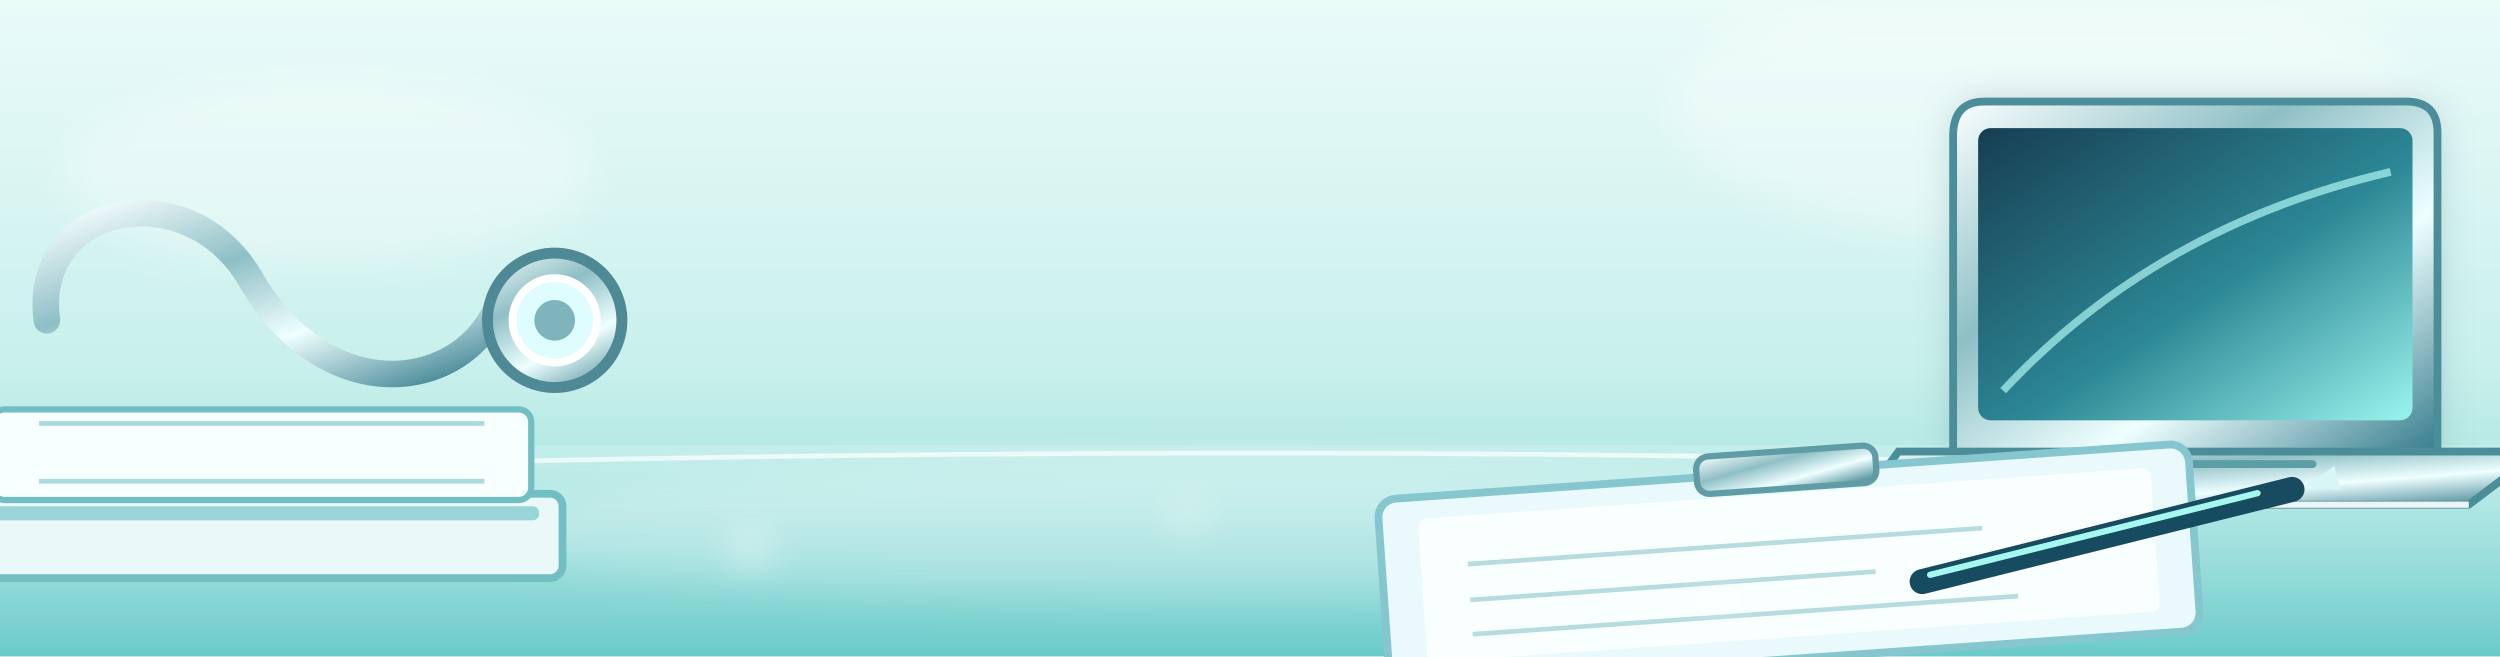
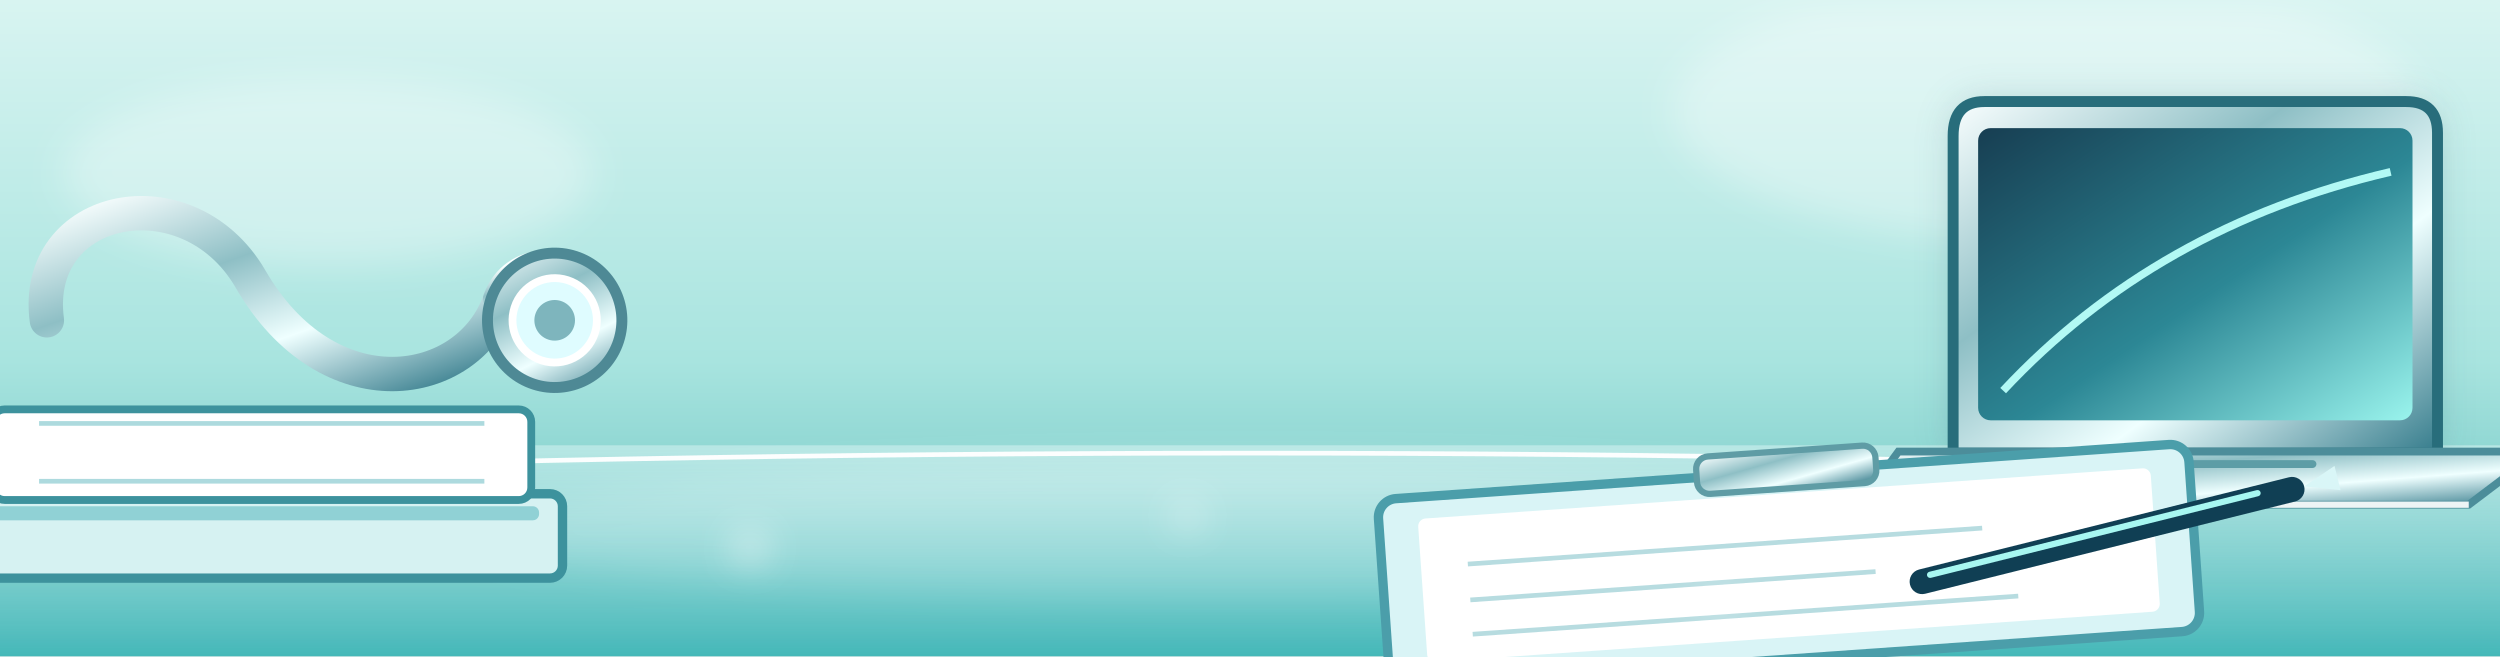
<svg xmlns="http://www.w3.org/2000/svg" viewBox="0 0 1600 420">
  <defs>
    <linearGradient id="bg" x2="0" y2="1">
-       <stop stop-color="#eafbf8" />
-       <stop offset=".55" stop-color="#c9f0ec" />
-       <stop offset="1" stop-color="#8bd9d5" />
+       <stop stop-color="#d8f4f1" />
+       <stop offset=".55" stop-color="#a8e4df" />
+       <stop offset="1" stop-color="#5abbb9" />
    </linearGradient>
    <linearGradient id="desk" x2="0" y2="1">
-       <stop stop-color="#f4ffff" stop-opacity=".2" />
-       <stop offset="1" stop-color="#3ab6b8" stop-opacity=".42" />
+       <stop stop-color="#f4ffff" stop-opacity=".38" />
+       <stop offset="1" stop-color="#3ab6b8" stop-opacity=".68" />
    </linearGradient>
    <linearGradient id="metal" x2="1" y2="1">
      <stop stop-color="#faffff" />
      <stop offset=".35" stop-color="#8ebfc5" />
      <stop offset=".65" stop-color="#efffff" />
      <stop offset="1" stop-color="#347b8b" />
    </linearGradient>
    <linearGradient id="screen" x2="1" y2="1">
      <stop stop-color="#173e52" />
      <stop offset=".55" stop-color="#2c8795" />
      <stop offset="1" stop-color="#9af4ed" />
    </linearGradient>
    <filter id="glow" x="-50%" y="-50%" width="200%" height="200%">
      <feGaussianBlur stdDeviation="12" />
    </filter>
    <filter id="shadow" x="-30%" y="-30%" width="160%" height="180%">
      <feGaussianBlur stdDeviation="12" />
    </filter>
  </defs>
  <rect width="1600" height="420" fill="url(#bg)" />
  <g opacity=".32" filter="url(#glow)" fill="#fff">
    <ellipse cx="210" cy="110" rx="170" ry="60" />
    <ellipse cx="1310" cy="70" rx="240" ry="85" />
    <ellipse cx="800" cy="340" rx="500" ry="45" />
  </g>
  <rect y="285" width="1600" height="135" fill="url(#desk)" />
-   <path d="M0 305 Q800 275 1600 305" fill="none" stroke="#fff" stroke-opacity=".7" stroke-width="3" />
+   <path d="M0 305 Q800 275 1600 305" fill="none" stroke="#fff" stroke-opacity=".95" stroke-width="3" />
  <g transform="translate(-30 240)">
-     <rect x="0" y="76" width="390" height="54" rx="8" fill="#eaf8f8" stroke="#72bfc3" stroke-width="5" />
+     <rect x="0" y="76" width="390" height="54" rx="8" fill="#d6f2f2" stroke="#3d929d" stroke-width="6" />
    <rect x="10" y="84" width="365" height="9" rx="4" fill="#56b6bd" opacity=".55" />
-     <rect x="25" y="22" width="345" height="58" rx="8" fill="#f7ffff" stroke="#72bfc3" stroke-width="4" />
+     <rect x="25" y="22" width="345" height="58" rx="8" fill="#ffffff" stroke="#3d929d" stroke-width="5" />
    <path d="M55 31h285M55 68h285" stroke="#8acbd0" stroke-width="3" opacity=".7" />
  </g>
-   <g fill="none" stroke="url(#metal)" stroke-width="17" stroke-linecap="round" stroke-linejoin="round">
+   <g fill="none" stroke="url(#metal)" stroke-width="22" stroke-linecap="round" stroke-linejoin="round">
    <path d="M30 205 C20 130 120 110 160 178 C210 265 300 250 320 192" />
    <path d="M320 192 C330 165 365 165 375 190" />
  </g>
  <g transform="translate(355 205) rotate(18)">
    <circle r="43" fill="url(#metal)" stroke="#4e8995" stroke-width="7" />
    <circle r="27" fill="#dffcff" stroke="#fff" stroke-width="5" />
    <circle r="13" fill="#7eb5bd" />
  </g>
  <g transform="translate(1190 65)">
    <path d="M80 0h270q20 0 20 20v205H60V22Q60 0 80 0Z" fill="#244f60" opacity=".22" filter="url(#shadow)" />
-     <path d="M80 0h270q20 0 20 20v205H60V22Q60 0 80 0Z" fill="url(#metal)" stroke="#4c8d9a" stroke-width="5" />
+     <path d="M80 0h270q20 0 20 20v205H60V22Q60 0 80 0Z" fill="url(#metal)" stroke="#286d7b" stroke-width="7" />
    <rect x="76" y="17" width="278" height="187" rx="8" fill="url(#screen)" />
-     <path d="M92 185 Q190 80 340 45" fill="none" stroke="#b9fffa" stroke-opacity=".65" stroke-width="5" />
+     <path d="M92 185 Q190 80 340 45" fill="none" stroke="#b9fffa" stroke-opacity=".95" stroke-width="5" />
    <path d="M25 224h410l-45 34H0Z" fill="url(#metal)" stroke="#4c8d9a" stroke-width="5" />
    <path d="M165 232h125" stroke="#5d9da6" stroke-width="5" stroke-linecap="round" />
    <path d="M0 258h390" stroke="#fff" stroke-opacity=".9" stroke-width="4" />
  </g>
  <g transform="translate(880 300) rotate(-4)">
-     <rect x="0" y="20" width="520" height="120" rx="12" fill="#eaf9fb" stroke="#86c6cf" stroke-width="5" />
-     <rect x="25" y="34" width="470" height="92" rx="5" fill="#f9ffff" />
+     <rect x="0" y="20" width="520" height="120" rx="12" fill="#d9f4f6" stroke="#4b9eaa" stroke-width="6" />
+     <rect x="25" y="34" width="470" height="92" rx="5" fill="#ffffff" />
    <path d="M55 65h330M55 88h260M55 110h350" stroke="#b7dce0" stroke-width="3" />
    <rect x="205" y="7" width="115" height="24" rx="8" fill="url(#metal)" stroke="#5f9ca5" stroke-width="4" />
    <g transform="translate(335 90) rotate(-10)">
-       <rect x="0" y="0" width="260" height="16" rx="8" fill="#174c60" />
+       <rect x="0" y="0" width="260" height="16" rx="8" fill="#103f54" />
      <rect x="12" y="3" width="220" height="4" rx="2" fill="#a7f7f1" />
      <path d="M260 8l22-8v16Z" fill="#d9f6f7" />
    </g>
  </g>
  <g fill="#fff" opacity=".7" filter="url(#glow)">
    <circle cx="480" cy="350" r="10" />
    <circle cx="760" cy="330" r="8" />
    <circle cx="1100" cy="385" r="8" />
  </g>
</svg>
